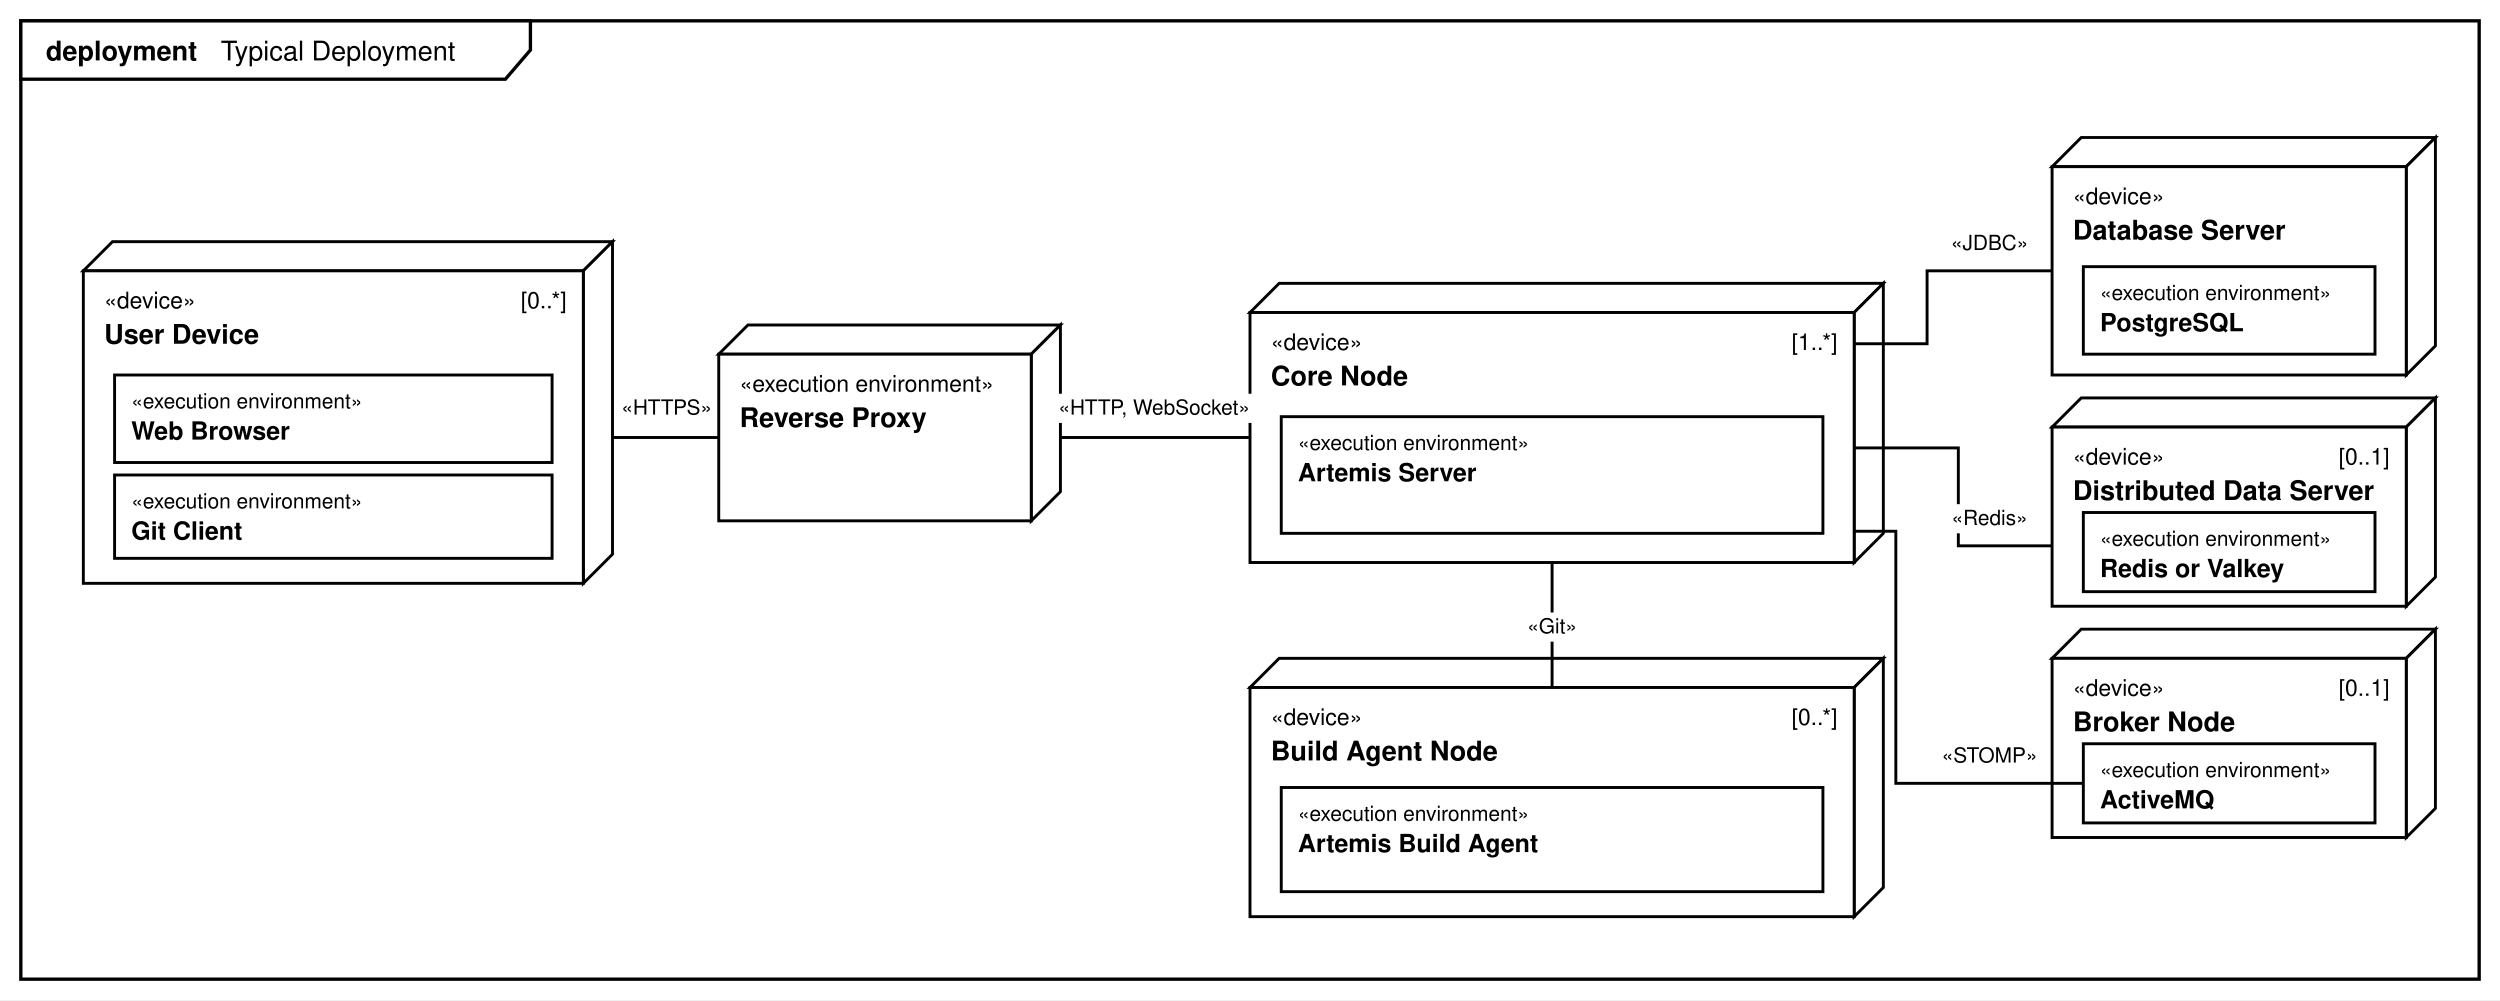
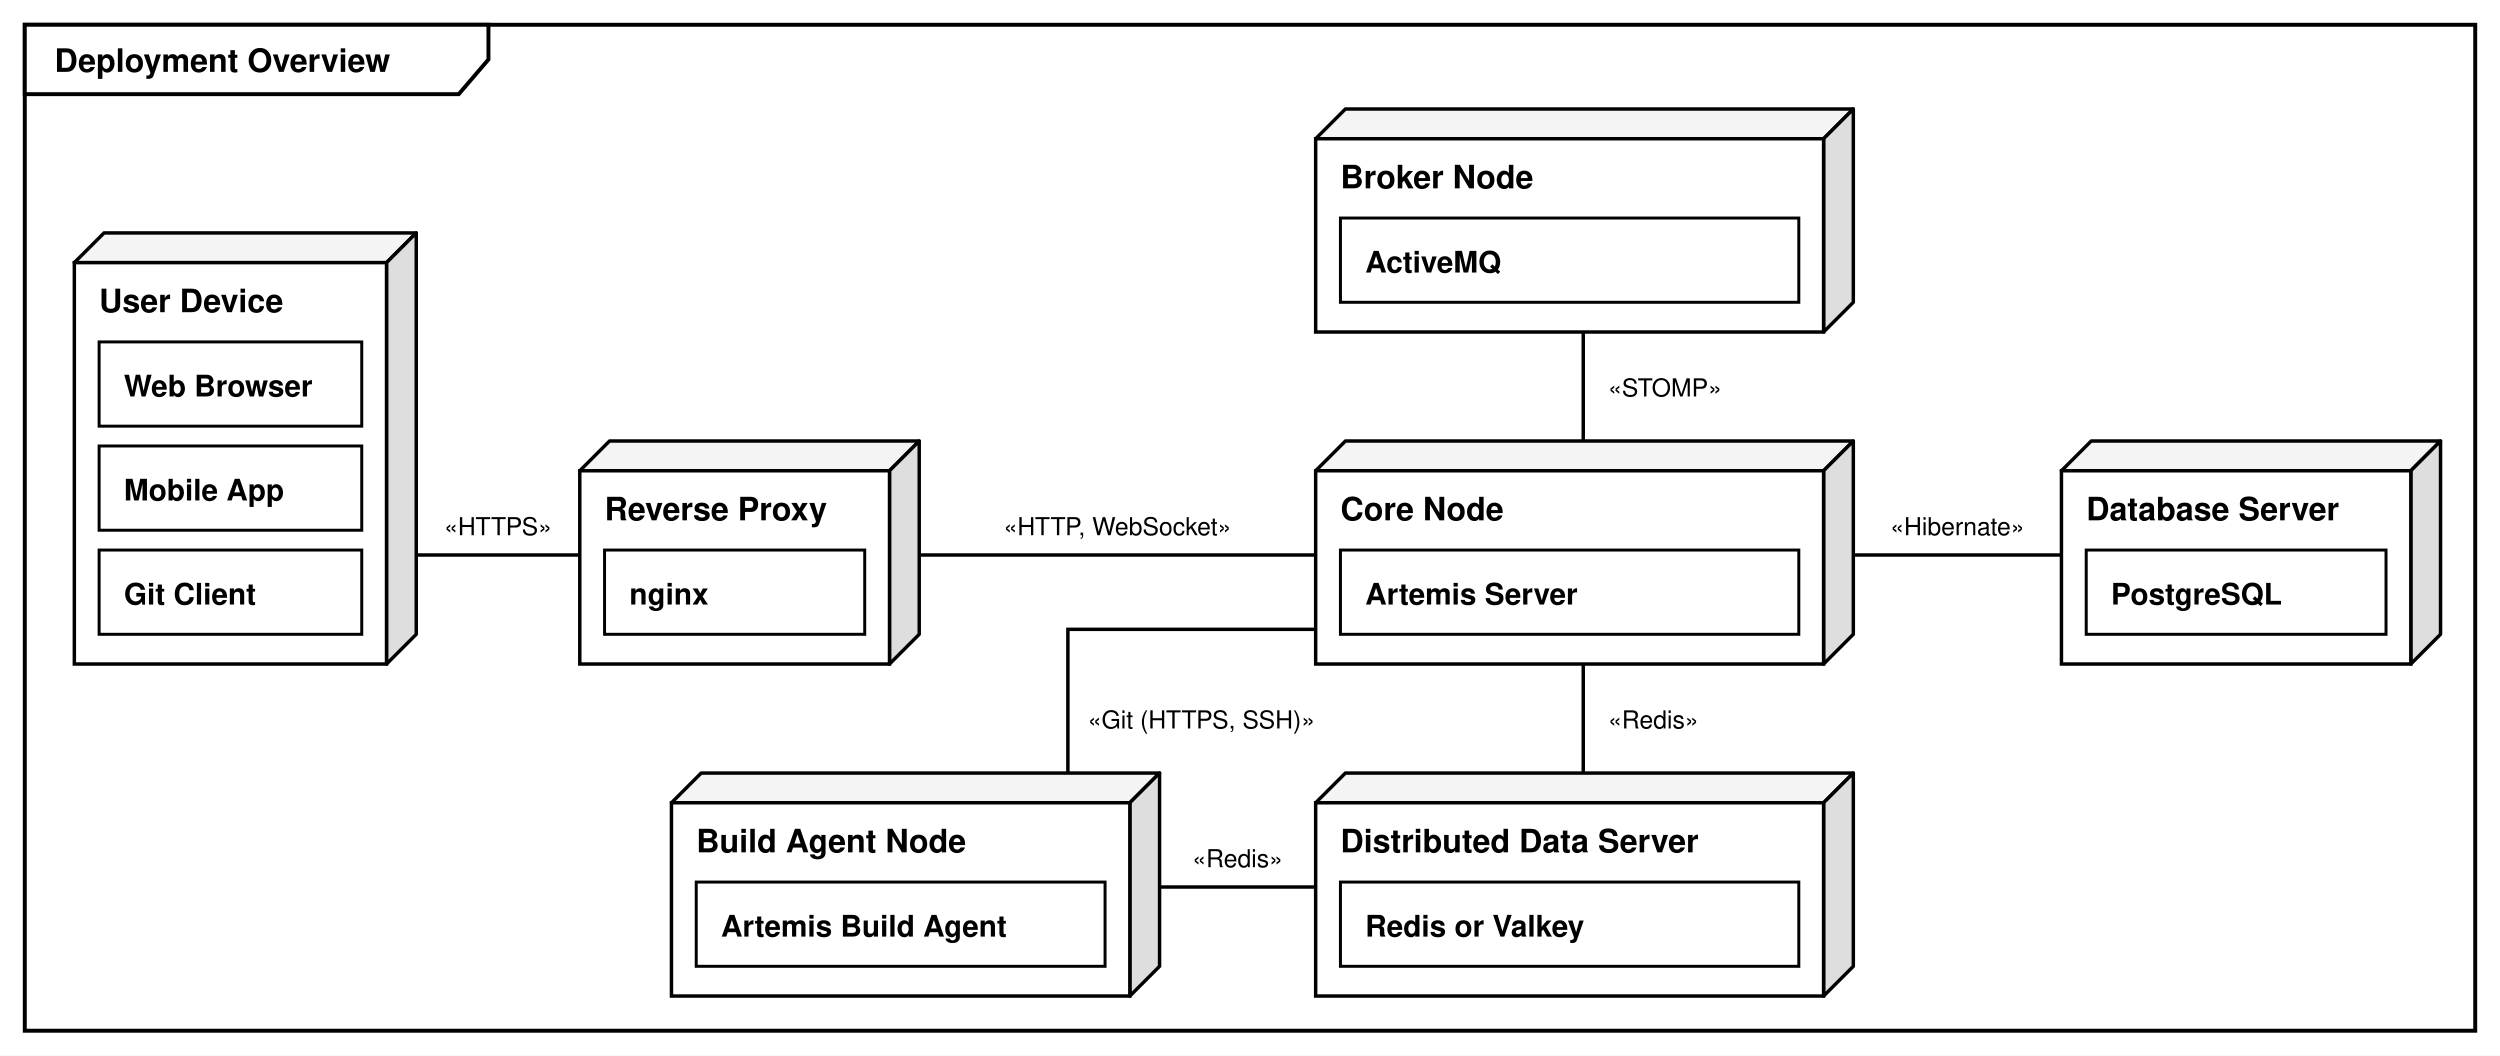
- <svg xmlns="http://www.w3.org/2000/svg" viewBox="0 0 1200 480" width="1200" height="480" font-family="Helvetica, Arial, sans-serif" role="img" aria-labelledby="t d">
+ <svg xmlns="http://www.w3.org/2000/svg" viewBox="0 0 1009 426" width="1009" height="426" font-family="Helvetica, Arial, sans-serif" role="img" aria-labelledby="t d">
  <defs>
    <marker id="open" viewBox="0 0 10 10" refX="9" refY="5" markerWidth="9" markerHeight="9" orient="auto">
      <path d="M1 1 L9 5 L1 9" fill="none" stroke="#000000" stroke-width="1.4" />
    </marker>
  </defs>
-   <rect width="1200" height="480" fill="#ffffff" />
-   <rect x="10" y="10" width="1180" height="460" fill="#ffffff" stroke="#000000" stroke-width="1.6" />
-   <polygon points="10,10 254.6,10 254.6,24 242.6,38 10,38" fill="#ffffff" stroke="#000000" stroke-width="1.6" />
-   <text x="22" y="29" font-size="13" font-weight="700" font-style="normal" text-anchor="start" fill="#000000">deployment</text>
-   <text x="106.0" y="29" font-size="13" font-weight="400" font-style="normal" text-anchor="start" fill="#000000">Typical Deployment</text>
-   <polygon points="40,130 54,116 294,116 280,130" fill="#ffffff" stroke="#000000" stroke-width="1.4" />
-   <polygon points="280,130 294,116 294,266 280,280" fill="#ffffff" stroke="#000000" stroke-width="1.4" />
-   <rect x="40" y="130" width="240" height="150" fill="#ffffff" stroke="#000000" stroke-width="1.4" />
-   <text x="50" y="148" font-size="11" font-weight="400" font-style="normal" text-anchor="start" fill="#000000">«device»</text>
-   <text x="50" y="165" font-size="13" font-weight="700" font-style="normal" text-anchor="start" fill="#000000">User Device</text>
-   <text x="272" y="148" font-size="11" font-weight="400" font-style="normal" text-anchor="end" fill="#000000">[0..*]</text>
-   <rect x="55" y="180" width="210" height="42" fill="#ffffff" stroke="#000000" stroke-width="1.4" />
-   <text x="63" y="196" font-size="10" font-weight="400" font-style="normal" text-anchor="start" fill="#000000">«execution environment»</text>
-   <text x="63" y="211" font-size="12" font-weight="700" font-style="normal" text-anchor="start" fill="#000000">Web Browser</text>
-   <rect x="55" y="228" width="210" height="40" fill="#ffffff" stroke="#000000" stroke-width="1.4" />
-   <text x="63" y="244" font-size="10" font-weight="400" font-style="normal" text-anchor="start" fill="#000000">«execution environment»</text>
-   <text x="63" y="259" font-size="12" font-weight="700" font-style="normal" text-anchor="start" fill="#000000">Git Client</text>
-   <polygon points="345,170 359,156 509,156 495,170" fill="#ffffff" stroke="#000000" stroke-width="1.4" />
-   <polygon points="495,170 509,156 509,236 495,250" fill="#ffffff" stroke="#000000" stroke-width="1.4" />
-   <rect x="345" y="170" width="150" height="80" fill="#ffffff" stroke="#000000" stroke-width="1.4" />
-   <text x="355" y="188" font-size="11" font-weight="400" font-style="normal" text-anchor="start" fill="#000000">«execution environment»</text>
-   <text x="355" y="205" font-size="13" font-weight="700" font-style="normal" text-anchor="start" fill="#000000">Reverse Proxy</text>
-   <polyline points="294,210 345,210" fill="none" stroke="#000000" stroke-width="1.4" />
-   <rect x="297.4" y="189" width="45.2" height="14" fill="#ffffff" />
-   <text x="320" y="199" font-size="10" font-weight="400" font-style="normal" text-anchor="middle" fill="#000000">«HTTPS»</text>
-   <polygon points="600,150 614,136 904,136 890,150" fill="#ffffff" stroke="#000000" stroke-width="1.4" />
-   <polygon points="890,150 904,136 904,256 890,270" fill="#ffffff" stroke="#000000" stroke-width="1.4" />
-   <rect x="600" y="150" width="290" height="120" fill="#ffffff" stroke="#000000" stroke-width="1.4" />
-   <text x="610" y="168" font-size="11" font-weight="400" font-style="normal" text-anchor="start" fill="#000000">«device»</text>
-   <text x="610" y="185" font-size="13" font-weight="700" font-style="normal" text-anchor="start" fill="#000000">Core Node</text>
-   <text x="882" y="168" font-size="11" font-weight="400" font-style="normal" text-anchor="end" fill="#000000">[1..*]</text>
-   <rect x="615" y="200" width="260" height="56" fill="#ffffff" stroke="#000000" stroke-width="1.4" />
-   <text x="623" y="216" font-size="10" font-weight="400" font-style="normal" text-anchor="start" fill="#000000">«execution environment»</text>
-   <text x="623" y="231" font-size="12" font-weight="700" font-style="normal" text-anchor="start" fill="#000000">Artemis Server</text>
-   <polyline points="509,210 600,210" fill="none" stroke="#000000" stroke-width="1.4" />
-   <rect x="503.4" y="189" width="101.2" height="14" fill="#ffffff" />
-   <text x="554" y="199" font-size="10" font-weight="400" font-style="normal" text-anchor="middle" fill="#000000">«HTTP, WebSocket»</text>
-   <polygon points="985,80 999,66 1169,66 1155,80" fill="#ffffff" stroke="#000000" stroke-width="1.4" />
-   <polygon points="1155,80 1169,66 1169,166 1155,180" fill="#ffffff" stroke="#000000" stroke-width="1.4" />
-   <rect x="985" y="80" width="170" height="100" fill="#ffffff" stroke="#000000" stroke-width="1.4" />
-   <text x="995" y="98" font-size="11" font-weight="400" font-style="normal" text-anchor="start" fill="#000000">«device»</text>
-   <text x="995" y="115" font-size="13" font-weight="700" font-style="normal" text-anchor="start" fill="#000000">Database Server</text>
-   <rect x="1000" y="128" width="140" height="42" fill="#ffffff" stroke="#000000" stroke-width="1.4" />
-   <text x="1008" y="144" font-size="10" font-weight="400" font-style="normal" text-anchor="start" fill="#000000">«execution environment»</text>
-   <text x="1008" y="159" font-size="12" font-weight="700" font-style="normal" text-anchor="start" fill="#000000">PostgreSQL</text>
-   <polyline points="890,165 925,165 925,130 985,130" fill="none" stroke="#000000" stroke-width="1.4" />
-   <rect x="935.2" y="110" width="39.6" height="14" fill="#ffffff" />
-   <text x="955" y="120" font-size="10" font-weight="400" font-style="normal" text-anchor="middle" fill="#000000">«JDBC»</text>
-   <polygon points="985,205 999,191 1169,191 1155,205" fill="#ffffff" stroke="#000000" stroke-width="1.4" />
-   <polygon points="1155,205 1169,191 1169,277 1155,291" fill="#ffffff" stroke="#000000" stroke-width="1.4" />
-   <rect x="985" y="205" width="170" height="86" fill="#ffffff" stroke="#000000" stroke-width="1.4" />
-   <text x="995" y="223" font-size="11" font-weight="400" font-style="normal" text-anchor="start" fill="#000000">«device»</text>
-   <text x="995" y="240" font-size="13" font-weight="700" font-style="normal" text-anchor="start" fill="#000000">Distributed Data Server</text>
-   <text x="1147" y="223" font-size="11" font-weight="400" font-style="normal" text-anchor="end" fill="#000000">[0..1]</text>
-   <rect x="1000" y="246" width="140" height="38" fill="#ffffff" stroke="#000000" stroke-width="1.4" />
-   <text x="1008" y="262" font-size="10" font-weight="400" font-style="normal" text-anchor="start" fill="#000000">«execution environment»</text>
-   <text x="1008" y="277" font-size="12" font-weight="700" font-style="normal" text-anchor="start" fill="#000000">Redis or Valkey</text>
-   <polyline points="890,215 940,215 940,262 985,262" fill="none" stroke="#000000" stroke-width="1.4" />
-   <rect x="932.4" y="242" width="45.2" height="14" fill="#ffffff" />
-   <text x="955" y="252" font-size="10" font-weight="400" font-style="normal" text-anchor="middle" fill="#000000">«Redis»</text>
-   <polygon points="985,316 999,302 1169,302 1155,316" fill="#ffffff" stroke="#000000" stroke-width="1.4" />
-   <polygon points="1155,316 1169,302 1169,388 1155,402" fill="#ffffff" stroke="#000000" stroke-width="1.4" />
-   <rect x="985" y="316" width="170" height="86" fill="#ffffff" stroke="#000000" stroke-width="1.4" />
-   <text x="995" y="334" font-size="11" font-weight="400" font-style="normal" text-anchor="start" fill="#000000">«device»</text>
-   <text x="995" y="351" font-size="13" font-weight="700" font-style="normal" text-anchor="start" fill="#000000">Broker Node</text>
-   <text x="1147" y="334" font-size="11" font-weight="400" font-style="normal" text-anchor="end" fill="#000000">[0..1]</text>
-   <rect x="1000" y="357" width="140" height="38" fill="#ffffff" stroke="#000000" stroke-width="1.4" />
-   <text x="1008" y="373" font-size="10" font-weight="400" font-style="normal" text-anchor="start" fill="#000000">«execution environment»</text>
-   <text x="1008" y="388" font-size="12" font-weight="700" font-style="normal" text-anchor="start" fill="#000000">ActiveMQ</text>
-   <polyline points="890,255 910,255 910,376 1000,376" fill="none" stroke="#000000" stroke-width="1.4" />
-   <rect x="932.4" y="356" width="45.2" height="14" fill="#ffffff" />
-   <text x="955" y="366" font-size="10" font-weight="400" font-style="normal" text-anchor="middle" fill="#000000">«STOMP»</text>
-   <polygon points="600,330 614,316 904,316 890,330" fill="#ffffff" stroke="#000000" stroke-width="1.4" />
-   <polygon points="890,330 904,316 904,426 890,440" fill="#ffffff" stroke="#000000" stroke-width="1.4" />
-   <rect x="600" y="330" width="290" height="110" fill="#ffffff" stroke="#000000" stroke-width="1.4" />
-   <text x="610" y="348" font-size="11" font-weight="400" font-style="normal" text-anchor="start" fill="#000000">«device»</text>
-   <text x="610" y="365" font-size="13" font-weight="700" font-style="normal" text-anchor="start" fill="#000000">Build Agent Node</text>
-   <text x="882" y="348" font-size="11" font-weight="400" font-style="normal" text-anchor="end" fill="#000000">[0..*]</text>
-   <rect x="615" y="378" width="260" height="50" fill="#ffffff" stroke="#000000" stroke-width="1.4" />
-   <text x="623" y="394" font-size="10" font-weight="400" font-style="normal" text-anchor="start" fill="#000000">«execution environment»</text>
-   <text x="623" y="409" font-size="12" font-weight="700" font-style="normal" text-anchor="start" fill="#000000">Artemis Build Agent</text>
-   <polyline points="745,270 745,330" fill="none" stroke="#000000" stroke-width="1.4" />
-   <rect x="728.0" y="294" width="34.0" height="14" fill="#ffffff" />
-   <text x="745" y="304" font-size="10" font-weight="400" font-style="normal" text-anchor="middle" fill="#000000">«Git»</text>
+   <rect width="1009" height="426" fill="#ffffff" />
+   <rect x="10" y="10" width="989" height="406" fill="#ffffff" stroke="#000000" stroke-width="1.6" />
+   <polygon points="10,10 197.14,10 197.14,24 185.14,38 10,38" fill="#ffffff" stroke="#000000" stroke-width="1.6" />
+   <text x="22" y="29" font-size="13" font-weight="700" text-anchor="start" fill="#000000">Deployment Overview</text>
+   <polygon points="30,106 42,94 168,94 156,106" fill="#f4f4f4" stroke="#000000" stroke-width="1.4" stroke-linejoin="round" />
+   <polygon points="156,106 168,94 168,256 156,268" fill="#dedede" stroke="#000000" stroke-width="1.4" stroke-linejoin="round" />
+   <rect x="30" y="106" width="126" height="162" fill="#ffffff" stroke="#000000" stroke-width="1.4" />
+   <text x="40" y="126" font-size="13" font-weight="700" text-anchor="start" fill="#000000">User Device</text>
+   <rect x="40" y="138" width="106" height="34" fill="#ffffff" stroke="#000000" stroke-width="1.2" />
+   <text x="50" y="160" font-size="12" font-weight="700" text-anchor="start" fill="#000000">Web Browser</text>
+   <rect x="40" y="180" width="106" height="34" fill="#ffffff" stroke="#000000" stroke-width="1.2" />
+   <text x="50" y="202" font-size="12" font-weight="700" text-anchor="start" fill="#000000">Mobile App</text>
+   <rect x="40" y="222" width="106" height="34" fill="#ffffff" stroke="#000000" stroke-width="1.2" />
+   <text x="50" y="244" font-size="12" font-weight="700" text-anchor="start" fill="#000000">Git Client</text>
+   <polygon points="234,190 246,178 371,178 359,190" fill="#f4f4f4" stroke="#000000" stroke-width="1.4" stroke-linejoin="round" />
+   <polygon points="359,190 371,178 371,256 359,268" fill="#dedede" stroke="#000000" stroke-width="1.4" stroke-linejoin="round" />
+   <rect x="234" y="190" width="125" height="78" fill="#ffffff" stroke="#000000" stroke-width="1.4" />
+   <text x="244" y="210" font-size="13" font-weight="700" text-anchor="start" fill="#000000">Reverse Proxy</text>
+   <rect x="244" y="222" width="105" height="34" fill="#ffffff" stroke="#000000" stroke-width="1.2" />
+   <text x="254" y="244" font-size="12" font-weight="700" text-anchor="start" fill="#000000">nginx</text>
+   <polyline points="168,224 234,224" fill="none" stroke="#000000" stroke-width="1.4" />
+   <text x="201.0" y="216" font-size="10" font-weight="400" text-anchor="middle" fill="#000000">«HTTPS»</text>
+   <polyline points="371,224 531,224" fill="none" stroke="#000000" stroke-width="1.4" />
+   <text x="451.0" y="216" font-size="10" font-weight="400" text-anchor="middle" fill="#000000">«HTTP, WebSocket»</text>
+   <polygon points="531,190 543,178 748,178 736,190" fill="#f4f4f4" stroke="#000000" stroke-width="1.4" stroke-linejoin="round" />
+   <polygon points="736,190 748,178 748,256 736,268" fill="#dedede" stroke="#000000" stroke-width="1.4" stroke-linejoin="round" />
+   <rect x="531" y="190" width="205" height="78" fill="#ffffff" stroke="#000000" stroke-width="1.4" />
+   <text x="541" y="210" font-size="13" font-weight="700" text-anchor="start" fill="#000000">Core Node</text>
+   <rect x="541" y="222" width="185" height="34" fill="#ffffff" stroke="#000000" stroke-width="1.2" />
+   <text x="551" y="244" font-size="12" font-weight="700" text-anchor="start" fill="#000000">Artemis Server</text>
+   <polygon points="531,56 543,44 748,44 736,56" fill="#f4f4f4" stroke="#000000" stroke-width="1.4" stroke-linejoin="round" />
+   <polygon points="736,56 748,44 748,122 736,134" fill="#dedede" stroke="#000000" stroke-width="1.4" stroke-linejoin="round" />
+   <rect x="531" y="56" width="205" height="78" fill="#ffffff" stroke="#000000" stroke-width="1.4" />
+   <text x="541" y="76" font-size="13" font-weight="700" text-anchor="start" fill="#000000">Broker Node</text>
+   <rect x="541" y="88" width="185" height="34" fill="#ffffff" stroke="#000000" stroke-width="1.2" />
+   <text x="551" y="110" font-size="12" font-weight="700" text-anchor="start" fill="#000000">ActiveMQ</text>
+   <polygon points="531,324 543,312 748,312 736,324" fill="#f4f4f4" stroke="#000000" stroke-width="1.4" stroke-linejoin="round" />
+   <polygon points="736,324 748,312 748,390 736,402" fill="#dedede" stroke="#000000" stroke-width="1.4" stroke-linejoin="round" />
+   <rect x="531" y="324" width="205" height="78" fill="#ffffff" stroke="#000000" stroke-width="1.4" />
+   <text x="541" y="344" font-size="13" font-weight="700" text-anchor="start" fill="#000000">Distributed Data Server</text>
+   <rect x="541" y="356" width="185" height="34" fill="#ffffff" stroke="#000000" stroke-width="1.2" />
+   <text x="551" y="378" font-size="12" font-weight="700" text-anchor="start" fill="#000000">Redis or Valkey</text>
+   <polyline points="639,134 639,178" fill="none" stroke="#000000" stroke-width="1.4" />
+   <text x="649" y="160.0" font-size="10" font-weight="400" text-anchor="start" fill="#000000">«STOMP»</text>
+   <polyline points="639,268 639,312" fill="none" stroke="#000000" stroke-width="1.4" />
+   <text x="649" y="294.0" font-size="10" font-weight="400" text-anchor="start" fill="#000000">«Redis»</text>
+   <polygon points="271,324 283,312 468,312 456,324" fill="#f4f4f4" stroke="#000000" stroke-width="1.4" stroke-linejoin="round" />
+   <polygon points="456,324 468,312 468,390 456,402" fill="#dedede" stroke="#000000" stroke-width="1.4" stroke-linejoin="round" />
+   <rect x="271" y="324" width="185" height="78" fill="#ffffff" stroke="#000000" stroke-width="1.4" />
+   <text x="281" y="344" font-size="13" font-weight="700" text-anchor="start" fill="#000000">Build Agent Node</text>
+   <rect x="281" y="356" width="165" height="34" fill="#ffffff" stroke="#000000" stroke-width="1.2" />
+   <text x="291" y="378" font-size="12" font-weight="700" text-anchor="start" fill="#000000">Artemis Build Agent</text>
+   <polyline points="468,358 531,358" fill="none" stroke="#000000" stroke-width="1.4" />
+   <text x="499.5" y="350" font-size="10" font-weight="400" text-anchor="middle" fill="#000000">«Redis»</text>
+   <polyline points="531,254 431,254 431,312" fill="none" stroke="#000000" stroke-width="1.4" />
+   <text x="439" y="294.0" font-size="10" font-weight="400" text-anchor="start" fill="#000000">«Git (HTTPS, SSH)»</text>
+   <polygon points="832,190 844,178 985,178 973,190" fill="#f4f4f4" stroke="#000000" stroke-width="1.4" stroke-linejoin="round" />
+   <polygon points="973,190 985,178 985,256 973,268" fill="#dedede" stroke="#000000" stroke-width="1.4" stroke-linejoin="round" />
+   <rect x="832" y="190" width="141" height="78" fill="#ffffff" stroke="#000000" stroke-width="1.4" />
+   <text x="842" y="210" font-size="13" font-weight="700" text-anchor="start" fill="#000000">Database Server</text>
+   <rect x="842" y="222" width="121" height="34" fill="#ffffff" stroke="#000000" stroke-width="1.2" />
+   <text x="852" y="244" font-size="12" font-weight="700" text-anchor="start" fill="#000000">PostgreSQL</text>
+   <polyline points="748,224 832,224" fill="none" stroke="#000000" stroke-width="1.4" />
+   <text x="790.0" y="216" font-size="10" font-weight="400" text-anchor="middle" fill="#000000">«Hibernate»</text>
</svg>
